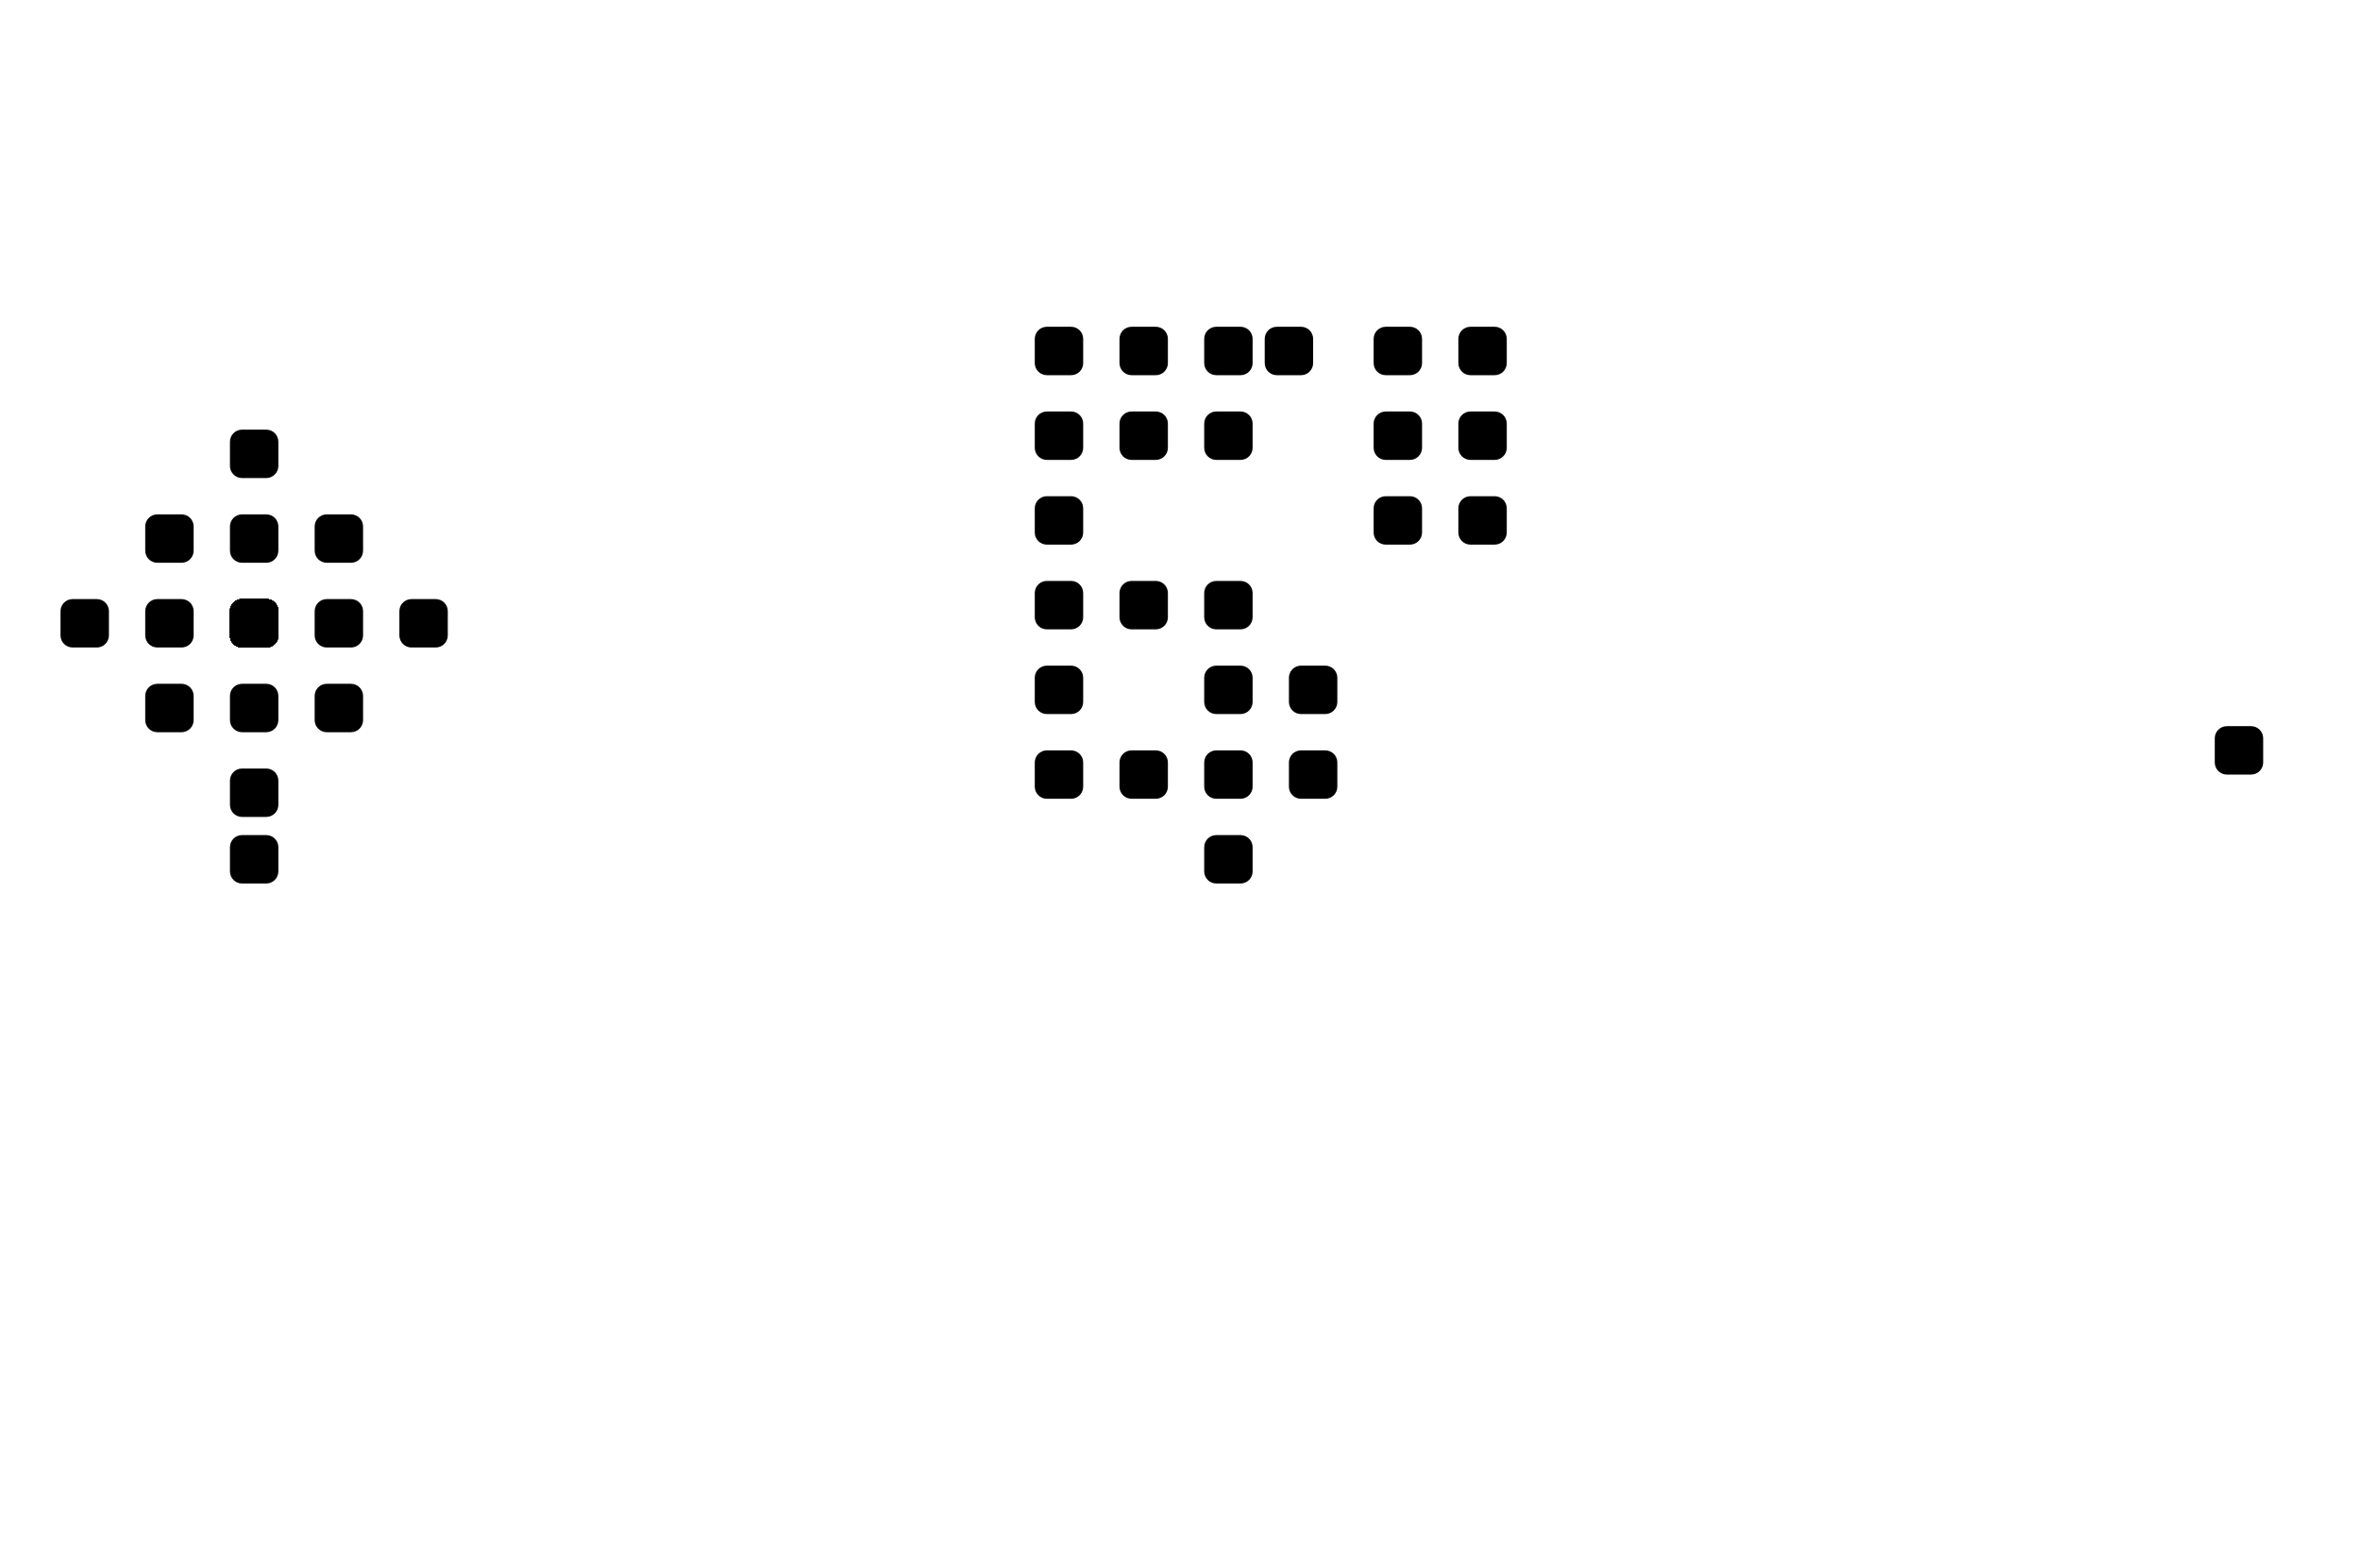
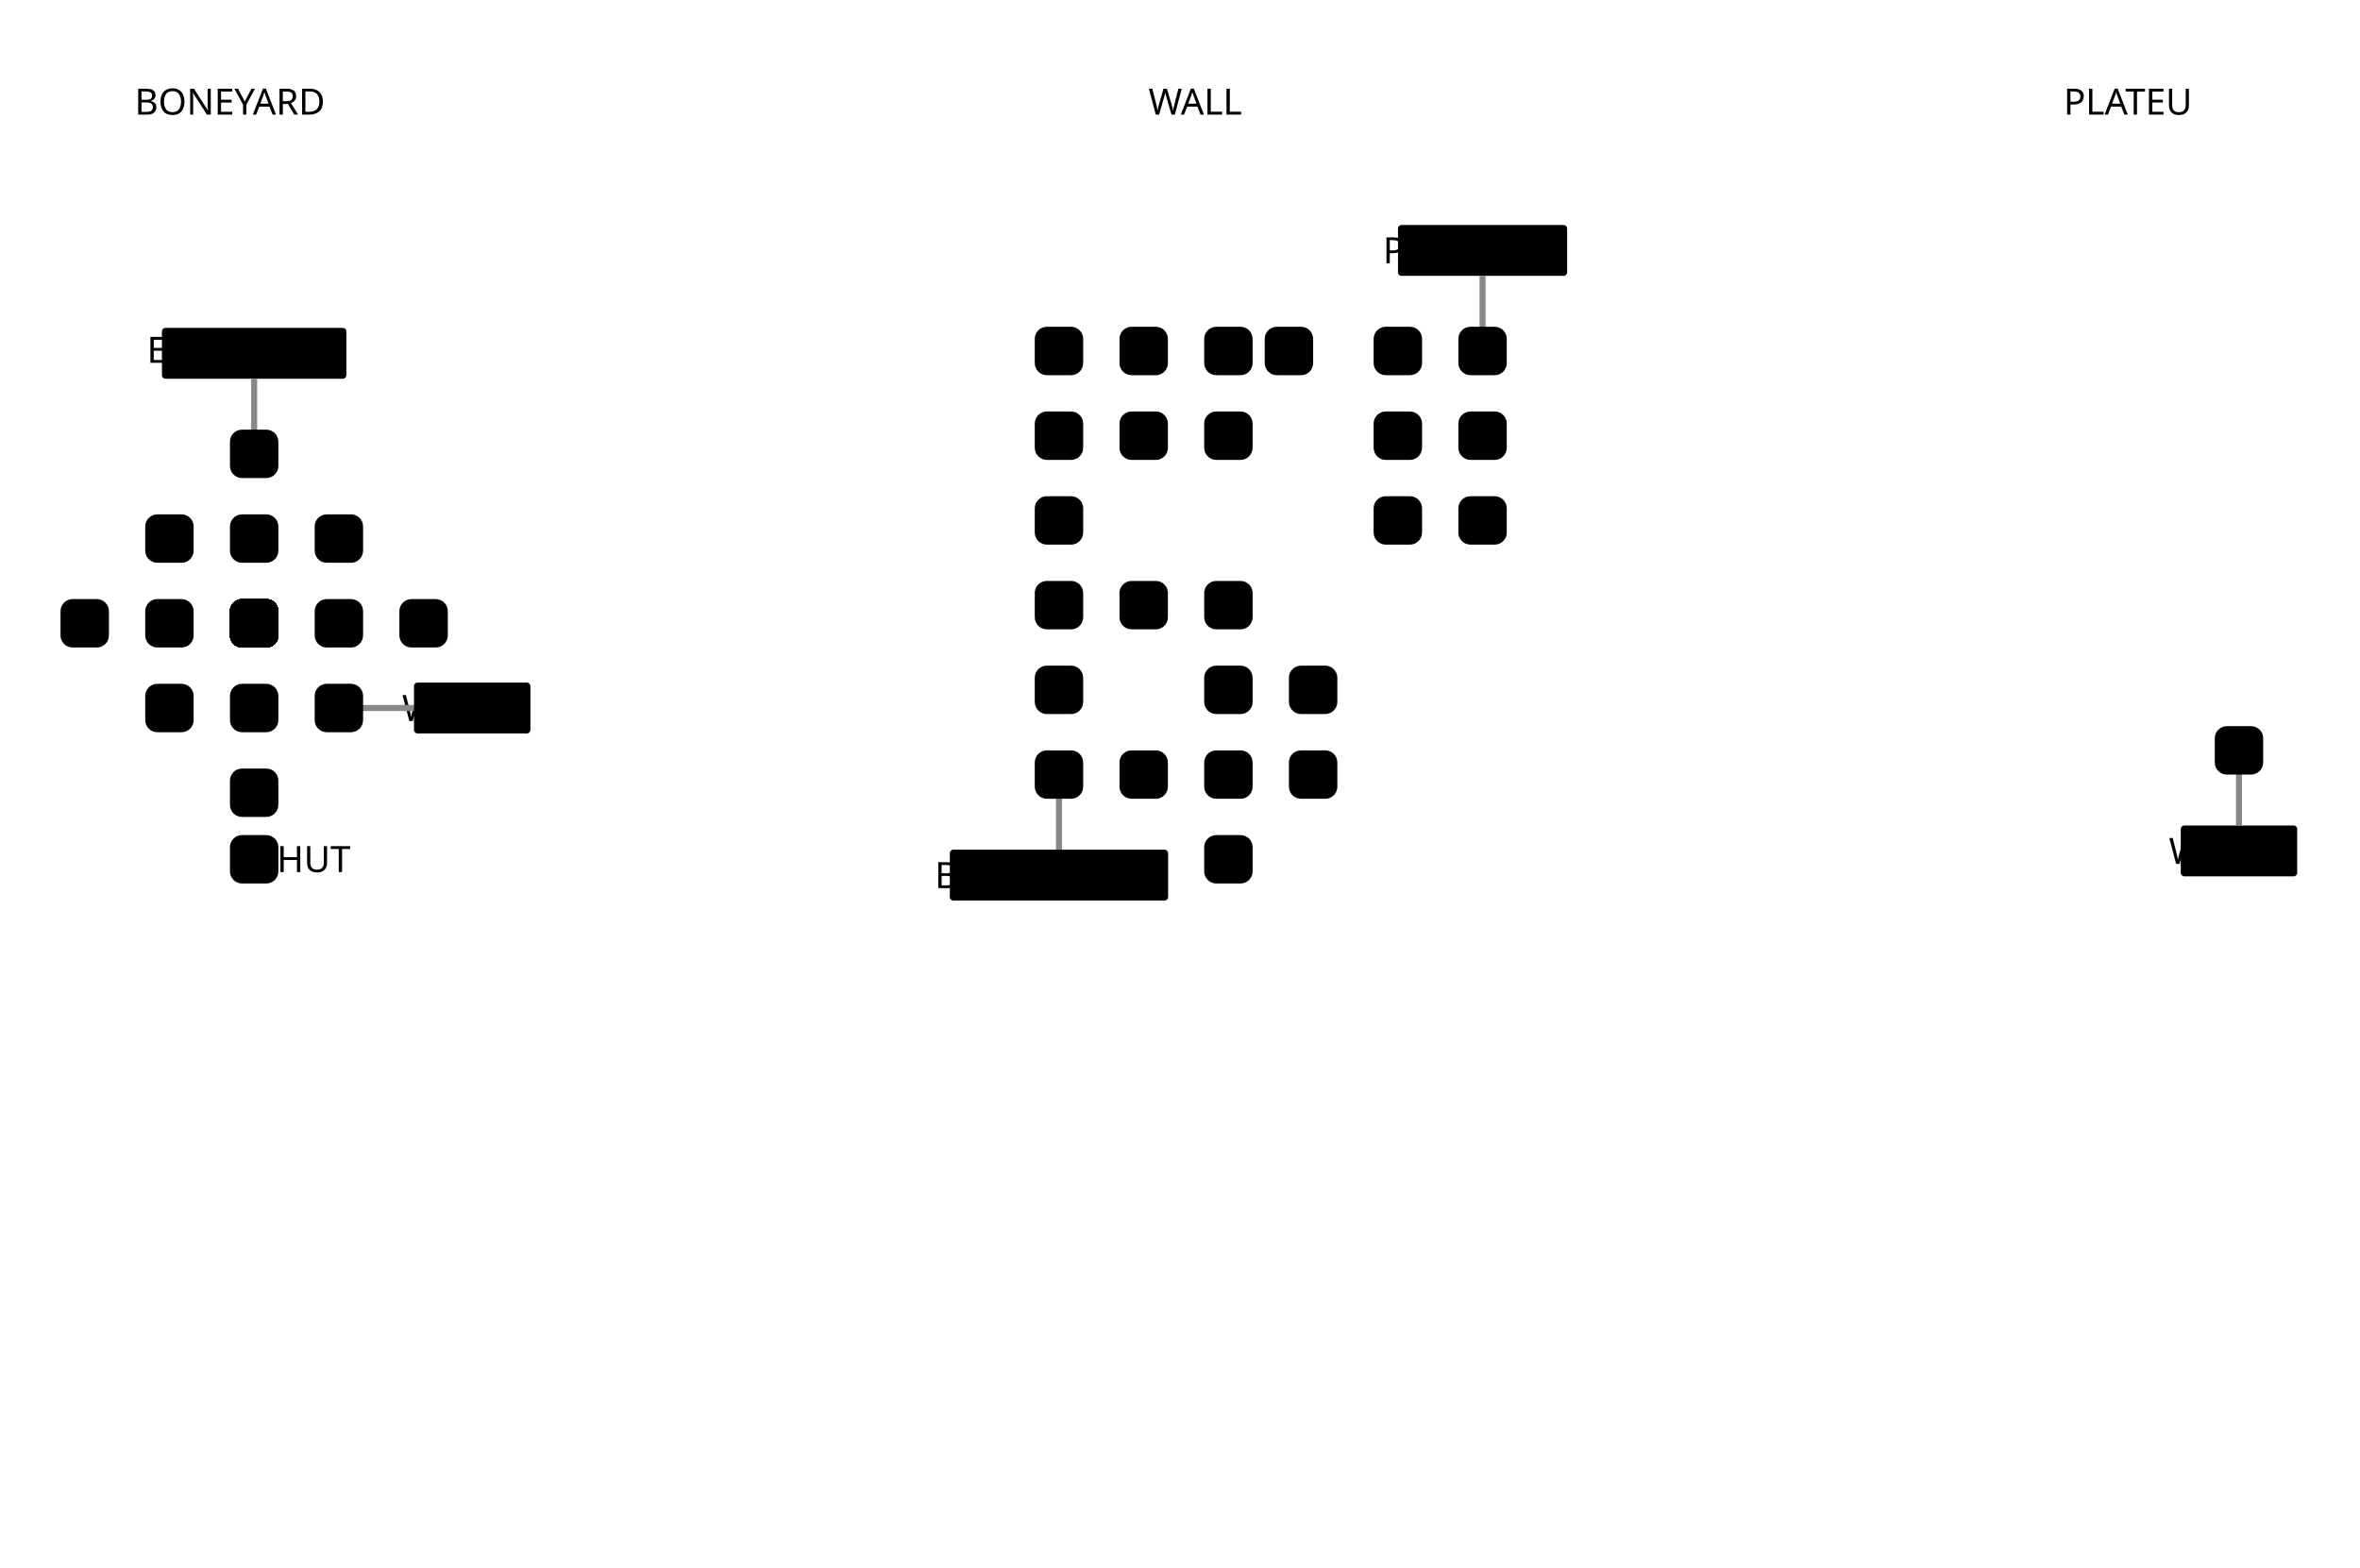
- <svg xmlns="http://www.w3.org/2000/svg" viewBox="0 0 390 259" class="map-svg" data-map-id="35">
-   <g id="layer-artwork" />
+ <svg xmlns="http://www.w3.org/2000/svg" viewBox="0 0 390 259" class="map-svg" data-map-id="35" version="1.1" id="svg1" xml:space="preserve">
+   <defs id="defs1" />
+   <style id="inkscape-font-fix">
+ text, .map-label, .map-label-muted, .map-label-accent,
+ .lib-table, .lib-gap-label, .lib-book-label,
+ .lib-row-num, .lib-book-list, .room-type-label {
+   font-family: "Noto Sans", sans-serif;
+ }
+ </style>
+   <g id="layer-artwork">
+     <text xml:space="preserve" x="41.892" y="18.94" id="text35" class="map-label-muted" text-anchor="middle" font-size="6px" style="font-family:'Noto Sans', sans-serif">
+       <tspan x="41.892" y="18.94" style="font-style:normal;font-variant:normal;font-weight:normal;font-stretch:normal;font-family:NotoSans;-inkscape-font-specification:NotoSans" id="tspan36">BONEYARD</tspan>
+     </text>
+     <text xml:space="preserve" x="201.419" y="18.94" id="text1" class="map-label-muted" text-anchor="middle" font-size="6px" style="font-family:'Noto Sans', sans-serif">
+       <tspan x="201.419" y="18.94" style="font-style:normal;font-variant:normal;font-weight:normal;font-stretch:normal;font-family:NotoSans;-inkscape-font-specification:NotoSans" id="tspan1">WALL</tspan>
+     </text>
+     <text xml:space="preserve" x="355.543" y="18.94" id="text2" class="map-label-muted" text-anchor="middle" font-size="6px" style="font-family:'Noto Sans', sans-serif">
+       <tspan x="355.543" y="18.94" style="font-style:normal;font-variant:normal;font-weight:normal;font-stretch:normal;font-family:NotoSans;-inkscape-font-specification:NotoSans" id="tspan2">PLATEU</tspan>
+     </text>
+     <rect id="rect24-7" width="30.478" height="8.404" x="26.761" y="54.183" ry="0.588" class="anno-box" style="stroke-width:1" />
+     <text xml:space="preserve" x="41.829" y="59.957" id="text23-8" class="map-label" text-anchor="middle" font-size="6px" style="font-family:'Noto Sans', sans-serif">
+       <tspan x="41.829" y="59.957" style="font-style:normal;font-variant:normal;font-weight:normal;font-stretch:normal;font-family:NotoSans;-inkscape-font-specification:NotoSans" id="tspan23-4">EXIT (DJB)</tspan>
+     </text>
+     <path d="M 42,62.587 V 75" id="path32" class="exit-ferry" fill="none" stroke="#888888" />
+     <rect id="rect24-7-8" width="27.952" height="8.404" x="231.024" y="37.183" ry="0.588" class="anno-box" style="stroke-width:1" />
+     <text xml:space="preserve" x="244.982" y="43.506" id="text23-8-4" class="map-label" text-anchor="middle" font-size="6px" style="font-family:'Noto Sans', sans-serif">
+       <tspan x="244.982" y="43.506" style="font-style:normal;font-variant:normal;font-weight:normal;font-stretch:normal;font-family:NotoSans;-inkscape-font-specification:NotoSans" id="tspan23-4-5">PLATEAU</tspan>
+     </text>
+     <path d="M 245,45.587 V 58" id="path32-0" class="exit-ferry" fill="none" stroke="#888888" />
+     <rect id="rect2" width="36.076" height="8.404" x="156.962" y="140.413" ry="0.588" class="anno-box" style="stroke-width:1" />
+     <text xml:space="preserve" x="174.892" y="146.76" id="text3" class="map-label" text-anchor="middle" font-size="6px" style="font-family:'Noto Sans', sans-serif">
+       <tspan x="174.892" y="146.76" style="font-style:normal;font-variant:normal;font-weight:normal;font-stretch:normal;font-family:NotoSans;-inkscape-font-specification:NotoSans" id="tspan3">BONE YARD</tspan>
+     </text>
+     <path d="m 175,128 v 12.413" id="path3" class="exit-ferry" fill="none" stroke="#888888" />
+     <rect id="rect3" width="19.24" height="8.404" x="360.38" y="136.413" ry="0.588" class="anno-box" style="stroke-width:1" />
+     <text xml:space="preserve" x="370.039" y="142.766" id="text4" class="map-label" text-anchor="middle" font-size="6px" style="font-family:'Noto Sans', sans-serif">
+       <tspan x="370.039" y="142.766" style="font-style:normal;font-variant:normal;font-weight:normal;font-stretch:normal;font-family:NotoSans;-inkscape-font-specification:NotoSans" id="tspan4">WALL</tspan>
+     </text>
+     <path d="m 370,124 v 12.413" id="path4" class="exit-ferry" fill="none" stroke="#888888" />
+     <rect id="rect3-0" width="19.24" height="8.404" x="68.413" y="112.798" ry="0.588" class="anno-box" style="stroke-width:1" />
+     <text xml:space="preserve" x="78.072" y="119.151" id="text4-6" class="map-label" text-anchor="middle" font-size="6px" style="font-family:'Noto Sans', sans-serif">
+       <tspan x="78.072" y="119.151" style="font-style:normal;font-variant:normal;font-weight:normal;font-stretch:normal;font-family:NotoSans;-inkscape-font-specification:NotoSans" id="tspan4-3">WALL</tspan>
+     </text>
+     <path d="M 68.413,117 H 56" id="path4-2" class="exit-ferry" fill="none" stroke="#888888" />
+     <text xml:space="preserve" x="55.742" y="144.112" id="text22" class="map-label" text-anchor="middle" font-size="6px" style="font-family:'Noto Sans', sans-serif">
+       <tspan x="55.742" y="144.112" style="font-style:normal;font-variant:normal;font-weight:normal;font-stretch:normal;font-family:NotoSans;-inkscape-font-specification:NotoSans" id="tspan22">HUT</tspan>
+     </text>
+   </g>
  <g id="layer-exits">
    <line id="edge-17d34e597aaa94dc41ebfae4ff31594e59cf8910-478644b40fa9f74a36a10331e09809901c6665fd" class="exit" x1="28" y1="89" x2="42" y2="103" />
    <line id="edge-26ad80f157ed313ea5f37842eb0ea892d725c49f-478644b40fa9f74a36a10331e09809901c6665fd" class="exit" x1="28" y1="117" x2="42" y2="103" />
    <line id="edge-3a3ef689eee7855865b9129a134ed1d876476a69-478644b40fa9f74a36a10331e09809901c6665fd" class="exit" x1="42" y1="89" x2="42" y2="103" />
    <line id="edge-478644b40fa9f74a36a10331e09809901c6665fd-661abff584c9f9244f82c353179d14495d281242" class="exit" x1="42" y1="103" x2="28" y2="103" />
    <line id="edge-478644b40fa9f74a36a10331e09809901c6665fd-cfaf6b4bd85ce80a1aa122817c3cd23971217efb" class="exit" x1="42" y1="103" x2="56" y2="103" />
    <line id="edge-478644b40fa9f74a36a10331e09809901c6665fd-dd7d749ba0bb8f96376d7c6880b2aa31408fbc10" class="exit" x1="42" y1="103" x2="42" y2="117" />
    <line id="edge-478644b40fa9f74a36a10331e09809901c6665fd-f6893f1f9224ec2f06b09de5931d01999b99ac2f" class="exit" x1="42" y1="103" x2="56" y2="89" />
    <line id="edge-478644b40fa9f74a36a10331e09809901c6665fd-fd40c159e781e543f1b23dc07759234ad4c5cedd" class="exit" x1="42" y1="103" x2="56" y2="117" />
    <line id="edge-3a3ef689eee7855865b9129a134ed1d876476a69-f6893f1f9224ec2f06b09de5931d01999b99ac2f" class="exit" x1="42" y1="89" x2="56" y2="89" />
    <line id="edge-cfaf6b4bd85ce80a1aa122817c3cd23971217efb-f6893f1f9224ec2f06b09de5931d01999b99ac2f" class="exit" x1="56" y1="103" x2="56" y2="89" />
    <line id="edge-17d34e597aaa94dc41ebfae4ff31594e59cf8910-3a3ef689eee7855865b9129a134ed1d876476a69" class="exit" x1="28" y1="89" x2="42" y2="89" />
    <line id="edge-3a3ef689eee7855865b9129a134ed1d876476a69-661abff584c9f9244f82c353179d14495d281242" class="exit" x1="42" y1="89" x2="28" y2="103" />
    <line id="edge-3a3ef689eee7855865b9129a134ed1d876476a69-685f4dd2503ee994310794c258a147ed40b0687b" class="exit" x1="42" y1="89" x2="42" y2="75" />
    <line id="edge-3a3ef689eee7855865b9129a134ed1d876476a69-cfaf6b4bd85ce80a1aa122817c3cd23971217efb" class="exit" x1="42" y1="89" x2="56" y2="103" />
    <line id="edge-17d34e597aaa94dc41ebfae4ff31594e59cf8910-661abff584c9f9244f82c353179d14495d281242" class="exit" x1="28" y1="89" x2="28" y2="103" />
    <line id="edge-1782dd584f7b1b206686b108d8282b048378e949-661abff584c9f9244f82c353179d14495d281242" class="exit" x1="14" y1="103" x2="28" y2="103" />
    <line id="edge-26ad80f157ed313ea5f37842eb0ea892d725c49f-661abff584c9f9244f82c353179d14495d281242" class="exit" x1="28" y1="117" x2="28" y2="103" />
    <line id="edge-661abff584c9f9244f82c353179d14495d281242-dd7d749ba0bb8f96376d7c6880b2aa31408fbc10" class="exit" x1="28" y1="103" x2="42" y2="117" />
    <line id="edge-cfaf6b4bd85ce80a1aa122817c3cd23971217efb-dd7d749ba0bb8f96376d7c6880b2aa31408fbc10" class="exit" x1="56" y1="103" x2="42" y2="117" />
    <line id="edge-cfaf6b4bd85ce80a1aa122817c3cd23971217efb-fd40c159e781e543f1b23dc07759234ad4c5cedd" class="exit" x1="56" y1="103" x2="56" y2="117" />
    <line id="edge-cfaf6b4bd85ce80a1aa122817c3cd23971217efb-fe393db808126e1f0cfb1d334b81b900f06b50f7" class="exit" x1="56" y1="103" x2="70" y2="103" />
    <line id="edge-dd7d749ba0bb8f96376d7c6880b2aa31408fbc10-fd40c159e781e543f1b23dc07759234ad4c5cedd" class="exit" x1="42" y1="117" x2="56" y2="117" />
    <line id="edge-23fc41c6d879a536f3ded5ca3b50da64aa2bb974-dd7d749ba0bb8f96376d7c6880b2aa31408fbc10" class="exit" x1="42" y1="131" x2="42" y2="117" />
    <line id="edge-26ad80f157ed313ea5f37842eb0ea892d725c49f-dd7d749ba0bb8f96376d7c6880b2aa31408fbc10" class="exit" x1="28" y1="117" x2="42" y2="117" />
    <line id="edge-23fc41c6d879a536f3ded5ca3b50da64aa2bb974-d23bd7242161c9c5c75aba92ce9c38e04c16d220" class="exit" x1="42" y1="131" x2="42" y2="142" />
  </g>
  <g id="layer-rooms">
    <rect id="room-478644b40fa9f74a36a10331e09809901c6665fd" class="room indoor" data-label="bone yard" x="38" y="99" width="8" height="8" rx="2" />
    <rect id="room-f6893f1f9224ec2f06b09de5931d01999b99ac2f" class="room indoor" data-label="bone yard" x="52" y="85" width="8" height="8" rx="2" />
    <rect id="room-3a3ef689eee7855865b9129a134ed1d876476a69" class="room indoor" data-label="bone yard" x="38" y="85" width="8" height="8" rx="2" />
    <rect id="room-17d34e597aaa94dc41ebfae4ff31594e59cf8910" class="room indoor" data-label="bone yard" x="24" y="85" width="8" height="8" rx="2" />
    <rect id="room-661abff584c9f9244f82c353179d14495d281242" class="room indoor" data-label="bone yard" x="24" y="99" width="8" height="8" rx="2" />
    <rect id="room-1782dd584f7b1b206686b108d8282b048378e949" class="room indoor" data-label="bone yard" x="10" y="99" width="8" height="8" rx="2" />
    <rect id="room-cfaf6b4bd85ce80a1aa122817c3cd23971217efb" class="room indoor" data-label="bone yard" x="52" y="99" width="8" height="8" rx="2" />
    <rect id="room-fe393db808126e1f0cfb1d334b81b900f06b50f7" class="room indoor" data-label="bone yard" x="66" y="99" width="8" height="8" rx="2" />
    <rect id="room-fd40c159e781e543f1b23dc07759234ad4c5cedd" class="room indoor" data-label="bone yard" x="52" y="113" width="8" height="8" rx="2" />
    <rect id="room-dd7d749ba0bb8f96376d7c6880b2aa31408fbc10" class="room indoor" data-label="bone yard" x="38" y="113" width="8" height="8" rx="2" />
    <rect id="room-23fc41c6d879a536f3ded5ca3b50da64aa2bb974" class="room indoor" data-label="bone yard" x="38" y="127" width="8" height="8" rx="2" />
    <rect id="room-d23bd7242161c9c5c75aba92ce9c38e04c16d220" class="room indoor" data-label="hide" x="38" y="138" width="8" height="8" rx="2" />
    <rect id="room-26ad80f157ed313ea5f37842eb0ea892d725c49f" class="room indoor" data-label="bone yard" x="24" y="113" width="8" height="8" rx="2" />
    <rect id="room-621ad935076ac5cad30b1fd424a61d1115e2a803" class="room indoor" data-label="sheer wall" x="171" y="124" width="8" height="8" rx="2" />
    <rect id="room-1ed7f5c450a9768c93e4bc2a243c0e917e8de154" class="room indoor" data-label="sheer wall" x="185" y="124" width="8" height="8" rx="2" />
    <rect id="room-fd8642ba22f3fc3ea7e2552c7f2a4394dd12cdb7" class="room indoor" data-label="sheer wall" x="199" y="124" width="8" height="8" rx="2" />
    <rect id="room-b1d67648a6b5016e51dcd47cbd24671f25dd5f2e" class="room indoor" data-label="sheer wall" x="199" y="110" width="8" height="8" rx="2" />
    <rect id="room-b9be2f69d68b488a68218888fbb832dab8170175" class="room indoor" data-label="sheer wall" x="213" y="110" width="8" height="8" rx="2" />
    <rect id="room-045c2cf3399111459963dd6764e715093ad911f3" class="room indoor" data-label="sheer wall" x="213" y="124" width="8" height="8" rx="2" />
    <rect id="room-daf1a2c5d4b45efe51276e9c3a0b4806551e8748" class="room indoor" data-label="sheer wall" x="199" y="138" width="8" height="8" rx="2" />
    <rect id="room-a2d8ccc102c4d6b1c1ab975d3d220fae0d54ad0d" class="room indoor" data-label="sheer wall" x="171" y="110" width="8" height="8" rx="2" />
    <rect id="room-d595ff0e078afc034ea1a1038c90006bb0aedeaa" class="room indoor" data-label="sheer wall" x="171" y="96" width="8" height="8" rx="2" />
    <rect id="room-a9034ec9c5f89108dcc480f4d160b3ba377ec051" class="room indoor" data-label="sheer wall" x="185" y="96" width="8" height="8" rx="2" />
    <rect id="room-995251b2916b8cd7eaed64d9285c55320728ec7c" class="room indoor" data-label="nursery" x="199" y="96" width="8" height="8" rx="2" />
    <rect id="room-6ef6ebd73f6d5817c409feeaabd93704731b4005" class="room indoor" data-label="sheer wall" x="171" y="82" width="8" height="8" rx="2" />
    <rect id="room-ca3d7bd734b151678c613616d6fa2ffd4815920b" class="room indoor" data-label="sheer wall" x="171" y="68" width="8" height="8" rx="2" />
    <rect id="room-b5c2ecb9428b6b28661c304e25d426b2c6e18c02" class="room indoor" data-label="nursery" x="171" y="54" width="8" height="8" rx="2" />
    <rect id="room-1ce540452628cb4afe0054d2d0cc02ceff02e8b7" class="room indoor" data-label="sheer wall" x="185" y="68" width="8" height="8" rx="2" />
    <rect id="room-fcac0745fdd9c966ae1843170a4575d2749210cc" class="room indoor" data-label="nursery" x="185" y="54" width="8" height="8" rx="2" />
    <rect id="room-3c2a0a8e8e7daf2479f4519aeb4a3c4afe9662d3" class="room indoor" data-label="sheer wall" x="199" y="68" width="8" height="8" rx="2" />
    <rect id="room-d8ce3c234204dc36122fb9548583489fd17d9ada" class="room indoor" data-label="nursery" x="199" y="54" width="8" height="8" rx="2" />
    <rect id="room-a892aa8f0a9c48ae92e960328756df5303183f0d" class="room indoor" data-label="sheer wall" x="227" y="68" width="8" height="8" rx="2" />
    <rect id="room-d1bde9f0d8d3bb6c70a04e7c8b85ef1f34c9cd40" class="room indoor" data-label="nursery" x="227" y="54" width="8" height="8" rx="2" />
    <rect id="room-eafc660e34336e4a8ead9a9376ead0803b4fa420" class="room indoor" data-label="sheer wall" x="227" y="82" width="8" height="8" rx="2" />
    <rect id="room-d9460e46d58062eb08edd908d2caa3a3f0d28b65" class="room indoor" data-label="sheer wall" x="241" y="82" width="8" height="8" rx="2" />
    <rect id="room-6b51267eb2943352fcc233e06b3b3ce2e51712f4" class="room indoor" data-label="sheer wall" x="241" y="68" width="8" height="8" rx="2" />
    <rect id="room-93a4580784b360fa1d20e0eae61d82c72c88c3d1" class="room indoor" data-label="sheer wall" x="241" y="54" width="8" height="8" rx="2" />
    <rect id="room-0edb76b551bae03c05dbcf9e688f61039fcfcd21" class="room indoor" data-label="enormous plateau" x="366" y="120" width="8" height="8" rx="2" />
    <rect id="room-685f4dd2503ee994310794c258a147ed40b0687b" class="room indoor" data-label="bone yard" x="38" y="71" width="8" height="8" rx="2" />
    <rect id="room-768b6065fdb4c1f9fa72f3db0e311c761c8afe29" class="room indoor" data-label="back of the nursery" x="209" y="54" width="8" height="8" rx="2" />
    <rect id="room-9ad81bf462dcc76eaa7e7a86ca78c3a0c2e8d7b3" class="room indoor" data-label="Misty's home" x="38" y="99" width="8" height="8" rx="2" />
    <rect id="room-d31f2ee1b3c132d1aa7175a7b34bd5124b34439a" class="room indoor" data-label="mist balcony" x="38" y="99" width="8" height="8" rx="2" />
    <rect id="room-1c1831b8b0c01d44ca3864fd9c93676e69929833" class="room indoor" data-label="mist path" x="38" y="99" width="8" height="8" rx="2" />
    <rect id="room-0c88c05ea3fdd62c781496d77e0d91bcda8a7843" class="room indoor" data-label="mist path" x="38" y="99" width="8" height="8" rx="2" />
    <rect id="room-97c519f3aec0a8f5889a69b7069f012ec231e67c" class="room indoor" data-label="mist path" x="38" y="99" width="8" height="8" rx="2" />
    <rect id="room-c15b8640cec39395763a6794e5bbe7fa2a92c081" class="room indoor" data-label="mist path" x="38" y="99" width="8" height="8" rx="2" />
    <rect id="room-79ef0cbe11a8fe7104798119bb8a18f089c8511d" class="room indoor" data-label="mist path" x="38" y="99" width="8" height="8" rx="2" />
    <rect id="room-fb91ca60e1d96e2d8a364812f8a5e7f302aec89f" class="room indoor" data-label="mist path" x="38" y="99" width="8" height="8" rx="2" />
    <rect id="room-9fbe052d38931fbbf38b40ab3d0b6f6ae8745070" class="room indoor" data-label="mist path" x="38" y="99" width="8" height="8" rx="2" />
    <rect id="room-318916177aebfa01b4e91ce4d6cc5be3ac90259a" class="room indoor" data-label="mist path" x="38" y="99" width="8" height="8" rx="2" />
    <rect id="room-2675d5d39cdef4ae013fa3574a9e15c66ecaecbb" class="room indoor" data-label="mist path" x="38" y="99" width="8" height="8" rx="2" />
    <rect id="room-8c5626ddb37577d2318ba55bfe514b3585ff395c" class="room indoor" data-label="mist path" x="38" y="99" width="8" height="8" rx="2" />
  </g>
-   <g id="layer-stairs">
- 
-   </g>
+   <g id="layer-stairs" />
  <g id="layer-room-labels" />
  <g id="layer-labels" />
</svg>
